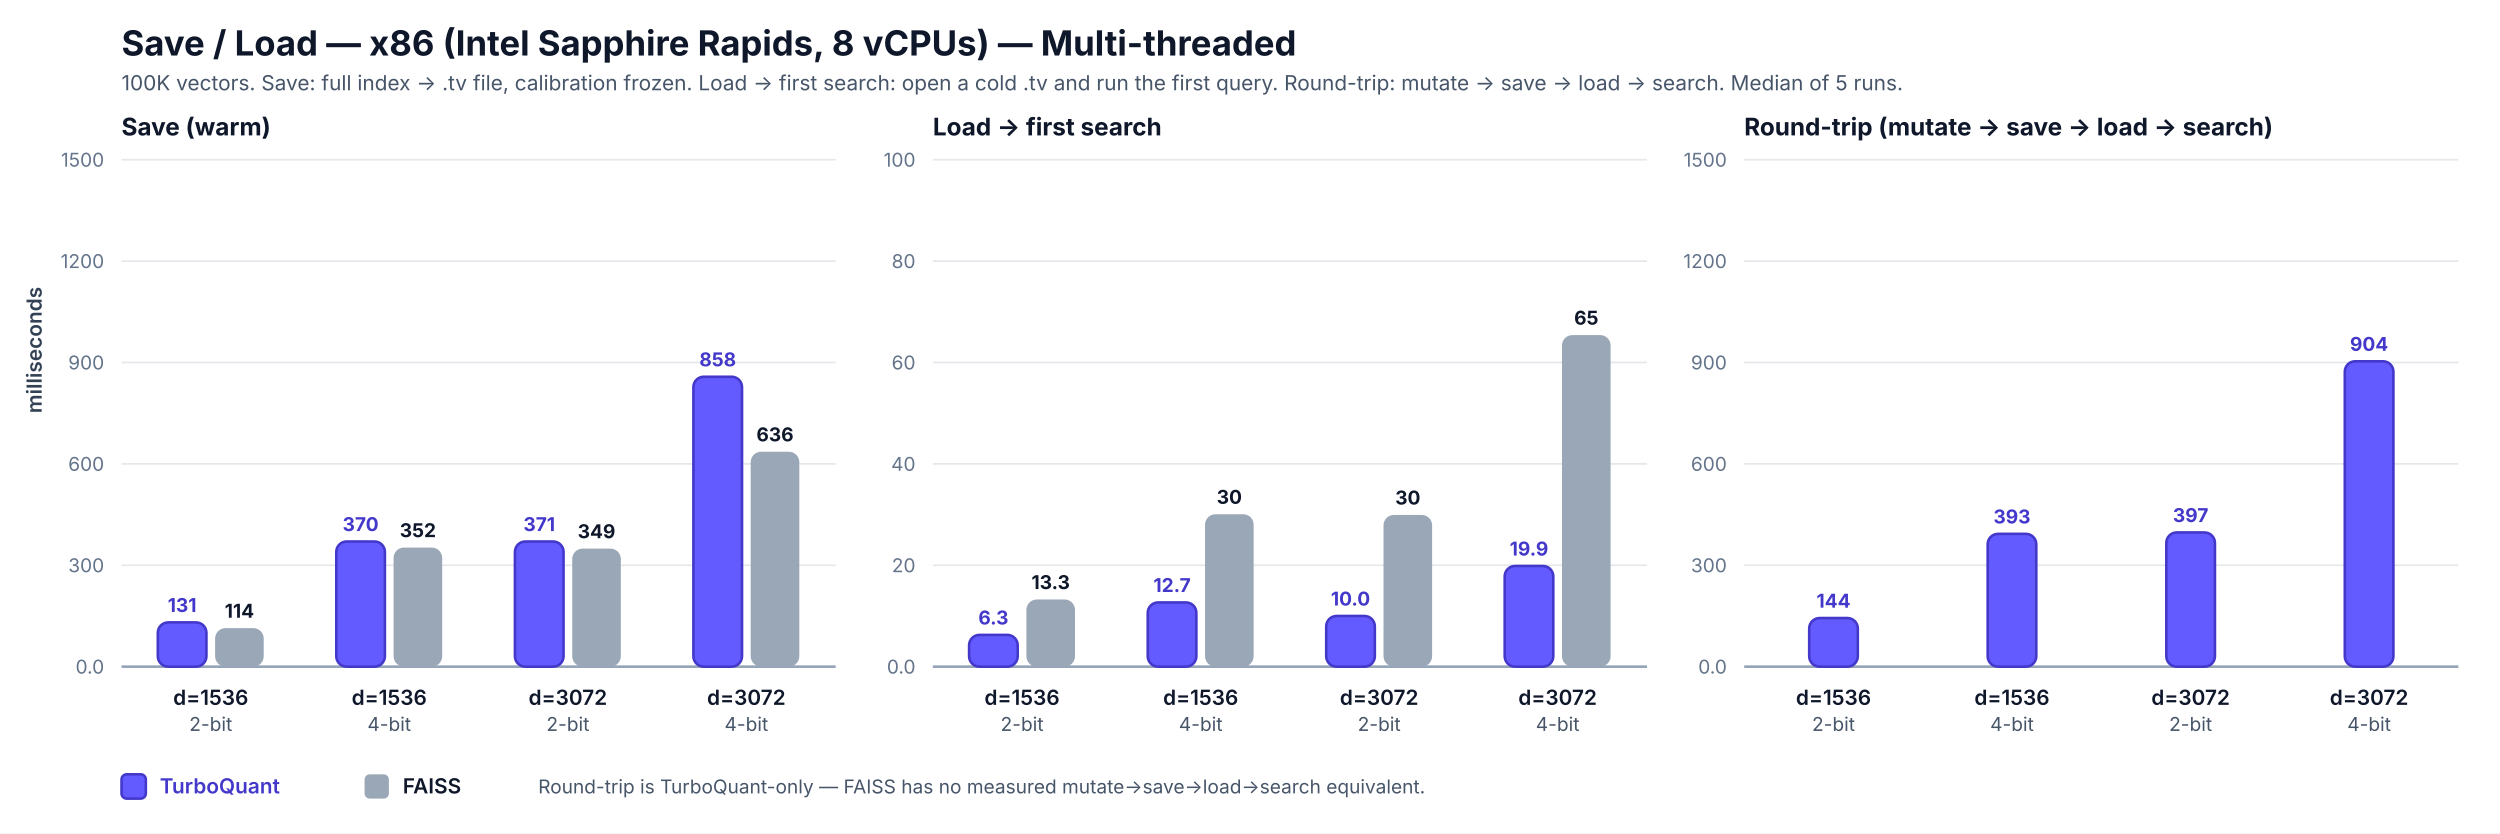
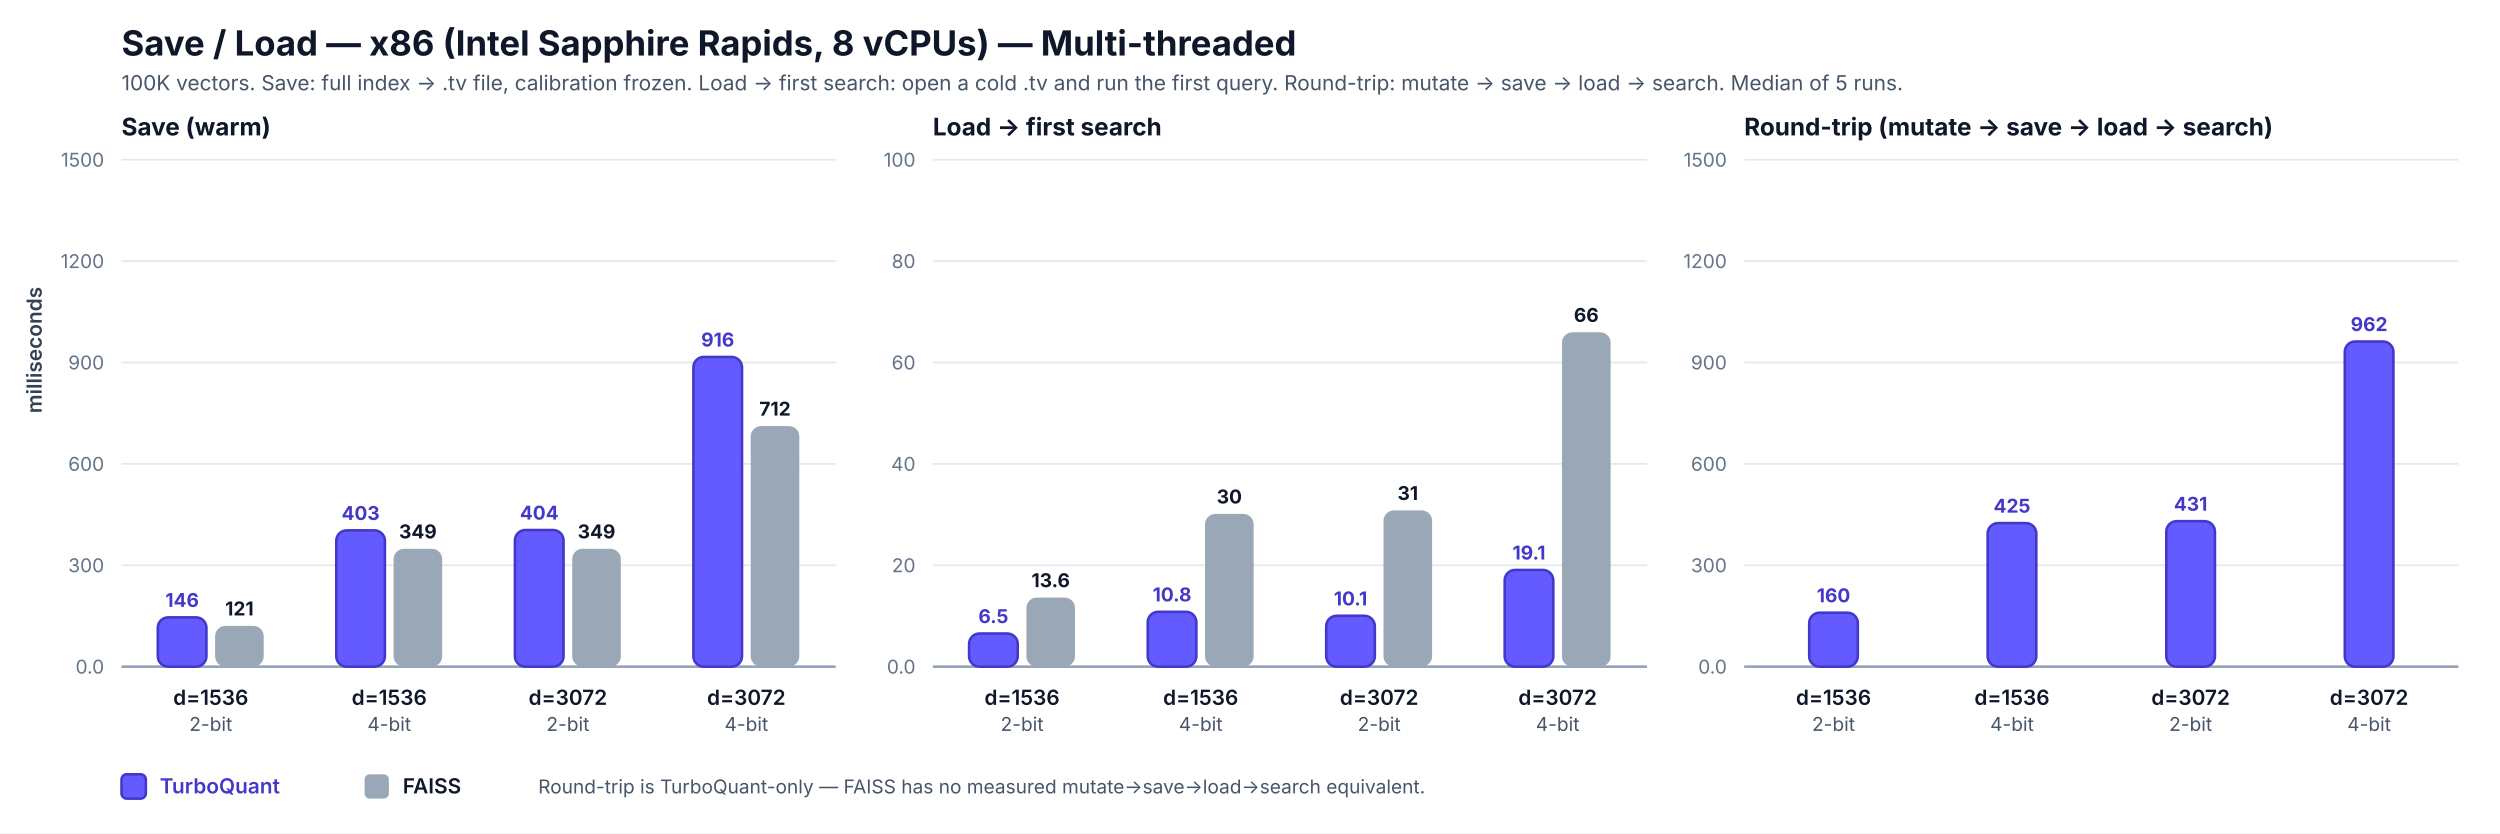
<svg xmlns="http://www.w3.org/2000/svg" width="1440" height="480" viewBox="0 0 1440 480" role="img" aria-label="Persist — x86 (Intel Sapphire Rapids, 8 vCPUs) — Multi-threaded">
  <style>
  .title { font: 700 20px -apple-system, BlinkMacSystemFont, "Segoe UI", sans-serif; fill: #0f172a; }
  .subtitle { font: 400 12px -apple-system, BlinkMacSystemFont, "Segoe UI", sans-serif; fill: #475569; }
  .panel { font: 700 14px -apple-system, BlinkMacSystemFont, "Segoe UI", sans-serif; fill: #0f172a; }
  .label { font: 600 12px -apple-system, BlinkMacSystemFont, "Segoe UI", sans-serif; fill: #0f172a; }
  .secondary { font: 400 11px -apple-system, BlinkMacSystemFont, "Segoe UI", sans-serif; fill: #475569; }
  .tick { font: 400 11px -apple-system, BlinkMacSystemFont, "Segoe UI", sans-serif; fill: #64748b; }
  .value { font: 700 11px -apple-system, BlinkMacSystemFont, "Segoe UI", sans-serif; fill: #0f172a; }
  .value-accent { font: 700 11px -apple-system, BlinkMacSystemFont, "Segoe UI", sans-serif; fill: #4338ca; }
  .axis { font: 600 12px -apple-system, BlinkMacSystemFont, "Segoe UI", sans-serif; fill: #334155; }
  .legend { font: 600 12px -apple-system, BlinkMacSystemFont, "Segoe UI", sans-serif; fill: #0f172a; }
</style>
  <rect width="100%" height="100%" fill="#ffffff" />
  <text x="70" y="32" class="title">Save / Load — x86 (Intel Sapphire Rapids, 8 vCPUs) — Multi-threaded</text>
  <text x="70" y="52" class="subtitle">100K vectors. Save: full index → .tv file, calibration frozen. Load → first search: open a cold .tv and run the first query. Round-trip: mutate → save → load → search. Median of 5 runs.</text>
  <line x1="70.0" y1="384.0" x2="481.333" y2="384.0" stroke="#e5e7eb" stroke-width="1" />
  <text x="60.0" y="388.0" text-anchor="end" class="tick">0.0</text>
  <line x1="70.0" y1="325.6" x2="481.333" y2="325.6" stroke="#e5e7eb" stroke-width="1" />
  <text x="60.0" y="329.6" text-anchor="end" class="tick">300</text>
  <line x1="70.0" y1="267.2" x2="481.333" y2="267.2" stroke="#e5e7eb" stroke-width="1" />
  <text x="60.0" y="271.2" text-anchor="end" class="tick">600</text>
  <line x1="70.0" y1="208.8" x2="481.333" y2="208.8" stroke="#e5e7eb" stroke-width="1" />
  <text x="60.0" y="212.8" text-anchor="end" class="tick">900</text>
  <line x1="70.0" y1="150.4" x2="481.333" y2="150.4" stroke="#e5e7eb" stroke-width="1" />
  <text x="60.0" y="154.4" text-anchor="end" class="tick">1200</text>
  <line x1="70.0" y1="92.0" x2="481.333" y2="92.0" stroke="#e5e7eb" stroke-width="1" />
  <text x="60.0" y="96.0" text-anchor="end" class="tick">1500</text>
  <line x1="70.0" y1="384.0" x2="481.333" y2="384.0" stroke="#94a3b8" stroke-width="1.5" />
  <text x="70.0" y="78" class="panel">Save (warm)</text>
-   <rect x="90.9" y="358.5" width="28" height="25.5" rx="6" fill="#635bff" stroke="#4338ca" stroke-width="1.5" />
-   <text x="104.9" y="352.5" text-anchor="middle" class="value-accent">131</text>
-   <rect x="123.9" y="361.8" width="28" height="22.2" rx="6" fill="#9aa7b6" />
-   <text x="137.9" y="355.8" text-anchor="middle" class="value">114</text>
+   <rect x="90.9" y="355.6" width="28" height="28.4" rx="6" fill="#635bff" stroke="#4338ca" stroke-width="1.5" />
+   <text x="104.9" y="349.6" text-anchor="middle" class="value-accent">146</text>
+   <rect x="123.9" y="360.5" width="28" height="23.5" rx="6" fill="#9aa7b6" />
+   <text x="137.9" y="354.5" text-anchor="middle" class="value">121</text>
  <text x="121.4" y="406" text-anchor="middle" class="label">d=1536</text>
  <text x="121.4" y="421" text-anchor="middle" class="secondary">2-bit</text>
-   <rect x="193.7" y="311.9" width="28" height="72.1" rx="6" fill="#635bff" stroke="#4338ca" stroke-width="1.5" />
-   <text x="207.7" y="305.9" text-anchor="middle" class="value-accent">370</text>
-   <rect x="226.7" y="315.4" width="28" height="68.6" rx="6" fill="#9aa7b6" />
-   <text x="240.7" y="309.4" text-anchor="middle" class="value">352</text>
+   <rect x="193.7" y="305.5" width="28" height="78.5" rx="6" fill="#635bff" stroke="#4338ca" stroke-width="1.5" />
+   <text x="207.7" y="299.5" text-anchor="middle" class="value-accent">403</text>
+   <rect x="226.7" y="316.1" width="28" height="67.9" rx="6" fill="#9aa7b6" />
+   <text x="240.7" y="310.1" text-anchor="middle" class="value">349</text>
  <text x="224.2" y="406" text-anchor="middle" class="label">d=1536</text>
  <text x="224.2" y="421" text-anchor="middle" class="secondary">4-bit</text>
-   <rect x="296.6" y="311.9" width="28" height="72.1" rx="6" fill="#635bff" stroke="#4338ca" stroke-width="1.5" />
-   <text x="310.6" y="305.9" text-anchor="middle" class="value-accent">371</text>
-   <rect x="329.6" y="316.0" width="28" height="68.0" rx="6" fill="#9aa7b6" />
-   <text x="343.6" y="310.0" text-anchor="middle" class="value">349</text>
+   <rect x="296.6" y="305.3" width="28" height="78.7" rx="6" fill="#635bff" stroke="#4338ca" stroke-width="1.5" />
+   <text x="310.6" y="299.3" text-anchor="middle" class="value-accent">404</text>
+   <rect x="329.6" y="316.1" width="28" height="67.9" rx="6" fill="#9aa7b6" />
+   <text x="343.6" y="310.1" text-anchor="middle" class="value">349</text>
  <text x="327.1" y="406" text-anchor="middle" class="label">d=3072</text>
  <text x="327.1" y="421" text-anchor="middle" class="secondary">2-bit</text>
-   <rect x="399.4" y="217.0" width="28" height="167.0" rx="6" fill="#635bff" stroke="#4338ca" stroke-width="1.5" />
-   <text x="413.4" y="211.0" text-anchor="middle" class="value-accent">858</text>
-   <rect x="432.4" y="260.2" width="28" height="123.8" rx="6" fill="#9aa7b6" />
-   <text x="446.4" y="254.2" text-anchor="middle" class="value">636</text>
+   <rect x="399.4" y="205.6" width="28" height="178.4" rx="6" fill="#635bff" stroke="#4338ca" stroke-width="1.5" />
+   <text x="413.4" y="199.6" text-anchor="middle" class="value-accent">916</text>
+   <rect x="432.4" y="245.4" width="28" height="138.6" rx="6" fill="#9aa7b6" />
+   <text x="446.4" y="239.4" text-anchor="middle" class="value">712</text>
  <text x="429.9" y="406" text-anchor="middle" class="label">d=3072</text>
  <text x="429.9" y="421" text-anchor="middle" class="secondary">4-bit</text>
  <line x1="537.333" y1="384.0" x2="948.667" y2="384.0" stroke="#e5e7eb" stroke-width="1" />
  <text x="527.333" y="388.0" text-anchor="end" class="tick">0.0</text>
  <line x1="537.333" y1="325.6" x2="948.667" y2="325.6" stroke="#e5e7eb" stroke-width="1" />
  <text x="527.333" y="329.6" text-anchor="end" class="tick">20</text>
  <line x1="537.333" y1="267.2" x2="948.667" y2="267.2" stroke="#e5e7eb" stroke-width="1" />
  <text x="527.333" y="271.2" text-anchor="end" class="tick">40</text>
  <line x1="537.333" y1="208.8" x2="948.667" y2="208.8" stroke="#e5e7eb" stroke-width="1" />
  <text x="527.333" y="212.8" text-anchor="end" class="tick">60</text>
  <line x1="537.333" y1="150.4" x2="948.667" y2="150.4" stroke="#e5e7eb" stroke-width="1" />
  <text x="527.333" y="154.4" text-anchor="end" class="tick">80</text>
  <line x1="537.333" y1="92.0" x2="948.667" y2="92.0" stroke="#e5e7eb" stroke-width="1" />
  <text x="527.333" y="96.0" text-anchor="end" class="tick">100</text>
  <line x1="537.333" y1="384.0" x2="948.667" y2="384.0" stroke="#94a3b8" stroke-width="1.5" />
  <text x="537.333" y="78" class="panel">Load → first search</text>
-   <rect x="558.2" y="365.7" width="28" height="18.3" rx="6" fill="#635bff" stroke="#4338ca" stroke-width="1.5" />
-   <text x="572.2" y="359.7" text-anchor="middle" class="value-accent">6.3</text>
-   <rect x="591.2" y="345.3" width="28" height="38.7" rx="6" fill="#9aa7b6" />
-   <text x="605.2" y="339.3" text-anchor="middle" class="value">13.3</text>
+   <rect x="558.2" y="364.9" width="28" height="19.1" rx="6" fill="#635bff" stroke="#4338ca" stroke-width="1.5" />
+   <text x="572.2" y="358.9" text-anchor="middle" class="value-accent">6.5</text>
+   <rect x="591.2" y="344.2" width="28" height="39.8" rx="6" fill="#9aa7b6" />
+   <text x="605.2" y="338.2" text-anchor="middle" class="value">13.6</text>
  <text x="588.7" y="406" text-anchor="middle" class="label">d=1536</text>
  <text x="588.7" y="421" text-anchor="middle" class="secondary">2-bit</text>
-   <rect x="661.1" y="347.0" width="28" height="37.0" rx="6" fill="#635bff" stroke="#4338ca" stroke-width="1.5" />
-   <text x="675.1" y="341.0" text-anchor="middle" class="value-accent">12.7</text>
-   <rect x="694.1" y="296.2" width="28" height="87.8" rx="6" fill="#9aa7b6" />
-   <text x="708.1" y="290.2" text-anchor="middle" class="value">30</text>
+   <rect x="661.1" y="352.4" width="28" height="31.6" rx="6" fill="#635bff" stroke="#4338ca" stroke-width="1.5" />
+   <text x="675.1" y="346.4" text-anchor="middle" class="value-accent">10.8</text>
+   <rect x="694.1" y="296.0" width="28" height="88.0" rx="6" fill="#9aa7b6" />
+   <text x="708.1" y="290.0" text-anchor="middle" class="value">30</text>
  <text x="691.6" y="406" text-anchor="middle" class="label">d=1536</text>
  <text x="691.6" y="421" text-anchor="middle" class="secondary">4-bit</text>
-   <rect x="763.9" y="354.8" width="28" height="29.2" rx="6" fill="#635bff" stroke="#4338ca" stroke-width="1.5" />
-   <text x="777.9" y="348.8" text-anchor="middle" class="value-accent">10.0</text>
-   <rect x="796.9" y="296.6" width="28" height="87.4" rx="6" fill="#9aa7b6" />
-   <text x="810.9" y="290.6" text-anchor="middle" class="value">30</text>
+   <rect x="763.9" y="354.7" width="28" height="29.3" rx="6" fill="#635bff" stroke="#4338ca" stroke-width="1.5" />
+   <text x="777.9" y="348.7" text-anchor="middle" class="value-accent">10.1</text>
+   <rect x="796.9" y="294.0" width="28" height="90.0" rx="6" fill="#9aa7b6" />
+   <text x="810.9" y="288.0" text-anchor="middle" class="value">31</text>
  <text x="794.4" y="406" text-anchor="middle" class="label">d=3072</text>
  <text x="794.4" y="421" text-anchor="middle" class="secondary">2-bit</text>
-   <rect x="866.7" y="326.0" width="28" height="58.0" rx="6" fill="#635bff" stroke="#4338ca" stroke-width="1.5" />
-   <text x="880.7" y="320.0" text-anchor="middle" class="value-accent">19.9</text>
-   <rect x="899.7" y="193.0" width="28" height="191.0" rx="6" fill="#9aa7b6" />
-   <text x="913.7" y="187.0" text-anchor="middle" class="value">65</text>
+   <rect x="866.7" y="328.3" width="28" height="55.7" rx="6" fill="#635bff" stroke="#4338ca" stroke-width="1.5" />
+   <text x="880.7" y="322.3" text-anchor="middle" class="value-accent">19.1</text>
+   <rect x="899.7" y="191.4" width="28" height="192.6" rx="6" fill="#9aa7b6" />
+   <text x="913.7" y="185.4" text-anchor="middle" class="value">66</text>
  <text x="897.2" y="406" text-anchor="middle" class="label">d=3072</text>
  <text x="897.2" y="421" text-anchor="middle" class="secondary">4-bit</text>
  <line x1="1004.667" y1="384.0" x2="1416.0" y2="384.0" stroke="#e5e7eb" stroke-width="1" />
  <text x="994.667" y="388.0" text-anchor="end" class="tick">0.0</text>
  <line x1="1004.667" y1="325.6" x2="1416.0" y2="325.6" stroke="#e5e7eb" stroke-width="1" />
  <text x="994.667" y="329.6" text-anchor="end" class="tick">300</text>
  <line x1="1004.667" y1="267.2" x2="1416.0" y2="267.2" stroke="#e5e7eb" stroke-width="1" />
  <text x="994.667" y="271.2" text-anchor="end" class="tick">600</text>
  <line x1="1004.667" y1="208.8" x2="1416.0" y2="208.8" stroke="#e5e7eb" stroke-width="1" />
  <text x="994.667" y="212.8" text-anchor="end" class="tick">900</text>
  <line x1="1004.667" y1="150.4" x2="1416.0" y2="150.4" stroke="#e5e7eb" stroke-width="1" />
  <text x="994.667" y="154.4" text-anchor="end" class="tick">1200</text>
  <line x1="1004.667" y1="92.0" x2="1416.0" y2="92.0" stroke="#e5e7eb" stroke-width="1" />
  <text x="994.667" y="96.0" text-anchor="end" class="tick">1500</text>
  <line x1="1004.667" y1="384.0" x2="1416.0" y2="384.0" stroke="#94a3b8" stroke-width="1.5" />
  <text x="1004.667" y="78" class="panel">Round-trip (mutate → save → load → search)</text>
-   <rect x="1042.1" y="356.0" width="28" height="28.0" rx="6" fill="#635bff" stroke="#4338ca" stroke-width="1.5" />
-   <text x="1056.1" y="350.0" text-anchor="middle" class="value-accent">144</text>
+   <rect x="1042.1" y="352.9" width="28" height="31.1" rx="6" fill="#635bff" stroke="#4338ca" stroke-width="1.5" />
+   <text x="1056.1" y="346.9" text-anchor="middle" class="value-accent">160</text>
  <text x="1056.1" y="406" text-anchor="middle" class="label">d=1536</text>
  <text x="1056.1" y="421" text-anchor="middle" class="secondary">2-bit</text>
-   <rect x="1144.9" y="307.5" width="28" height="76.5" rx="6" fill="#635bff" stroke="#4338ca" stroke-width="1.5" />
-   <text x="1158.9" y="301.5" text-anchor="middle" class="value-accent">393</text>
+   <rect x="1144.9" y="301.3" width="28" height="82.7" rx="6" fill="#635bff" stroke="#4338ca" stroke-width="1.5" />
+   <text x="1158.9" y="295.3" text-anchor="middle" class="value-accent">425</text>
  <text x="1158.9" y="406" text-anchor="middle" class="label">d=1536</text>
  <text x="1158.9" y="421" text-anchor="middle" class="secondary">4-bit</text>
-   <rect x="1247.8" y="306.7" width="28" height="77.3" rx="6" fill="#635bff" stroke="#4338ca" stroke-width="1.5" />
-   <text x="1261.8" y="300.7" text-anchor="middle" class="value-accent">397</text>
+   <rect x="1247.8" y="300.2" width="28" height="83.8" rx="6" fill="#635bff" stroke="#4338ca" stroke-width="1.5" />
+   <text x="1261.8" y="294.2" text-anchor="middle" class="value-accent">431</text>
  <text x="1261.8" y="406" text-anchor="middle" class="label">d=3072</text>
  <text x="1261.8" y="421" text-anchor="middle" class="secondary">2-bit</text>
-   <rect x="1350.6" y="208.1" width="28" height="175.9" rx="6" fill="#635bff" stroke="#4338ca" stroke-width="1.5" />
-   <text x="1364.6" y="202.1" text-anchor="middle" class="value-accent">904</text>
+   <rect x="1350.6" y="196.7" width="28" height="187.3" rx="6" fill="#635bff" stroke="#4338ca" stroke-width="1.5" />
+   <text x="1364.6" y="190.7" text-anchor="middle" class="value-accent">962</text>
  <text x="1364.6" y="406" text-anchor="middle" class="label">d=3072</text>
  <text x="1364.6" y="421" text-anchor="middle" class="secondary">4-bit</text>
  <text x="24" y="238.0" transform="rotate(-90, 24, 238.0)" class="axis">milliseconds</text>
  <rect x="70" y="446" width="14" height="14" rx="3" fill="#635bff" stroke="#4338ca" stroke-width="1.5" />
  <text x="92" y="457" class="legend" style="fill: #4338ca;">TurboQuant</text>
  <rect x="210" y="446" width="14" height="14" rx="3" fill="#9aa7b6" />
  <text x="232" y="457" class="legend">FAISS</text>
  <text x="310" y="457" class="secondary">Round-trip is TurboQuant-only — FAISS has no measured mutate→save→load→search equivalent.</text>
</svg>
